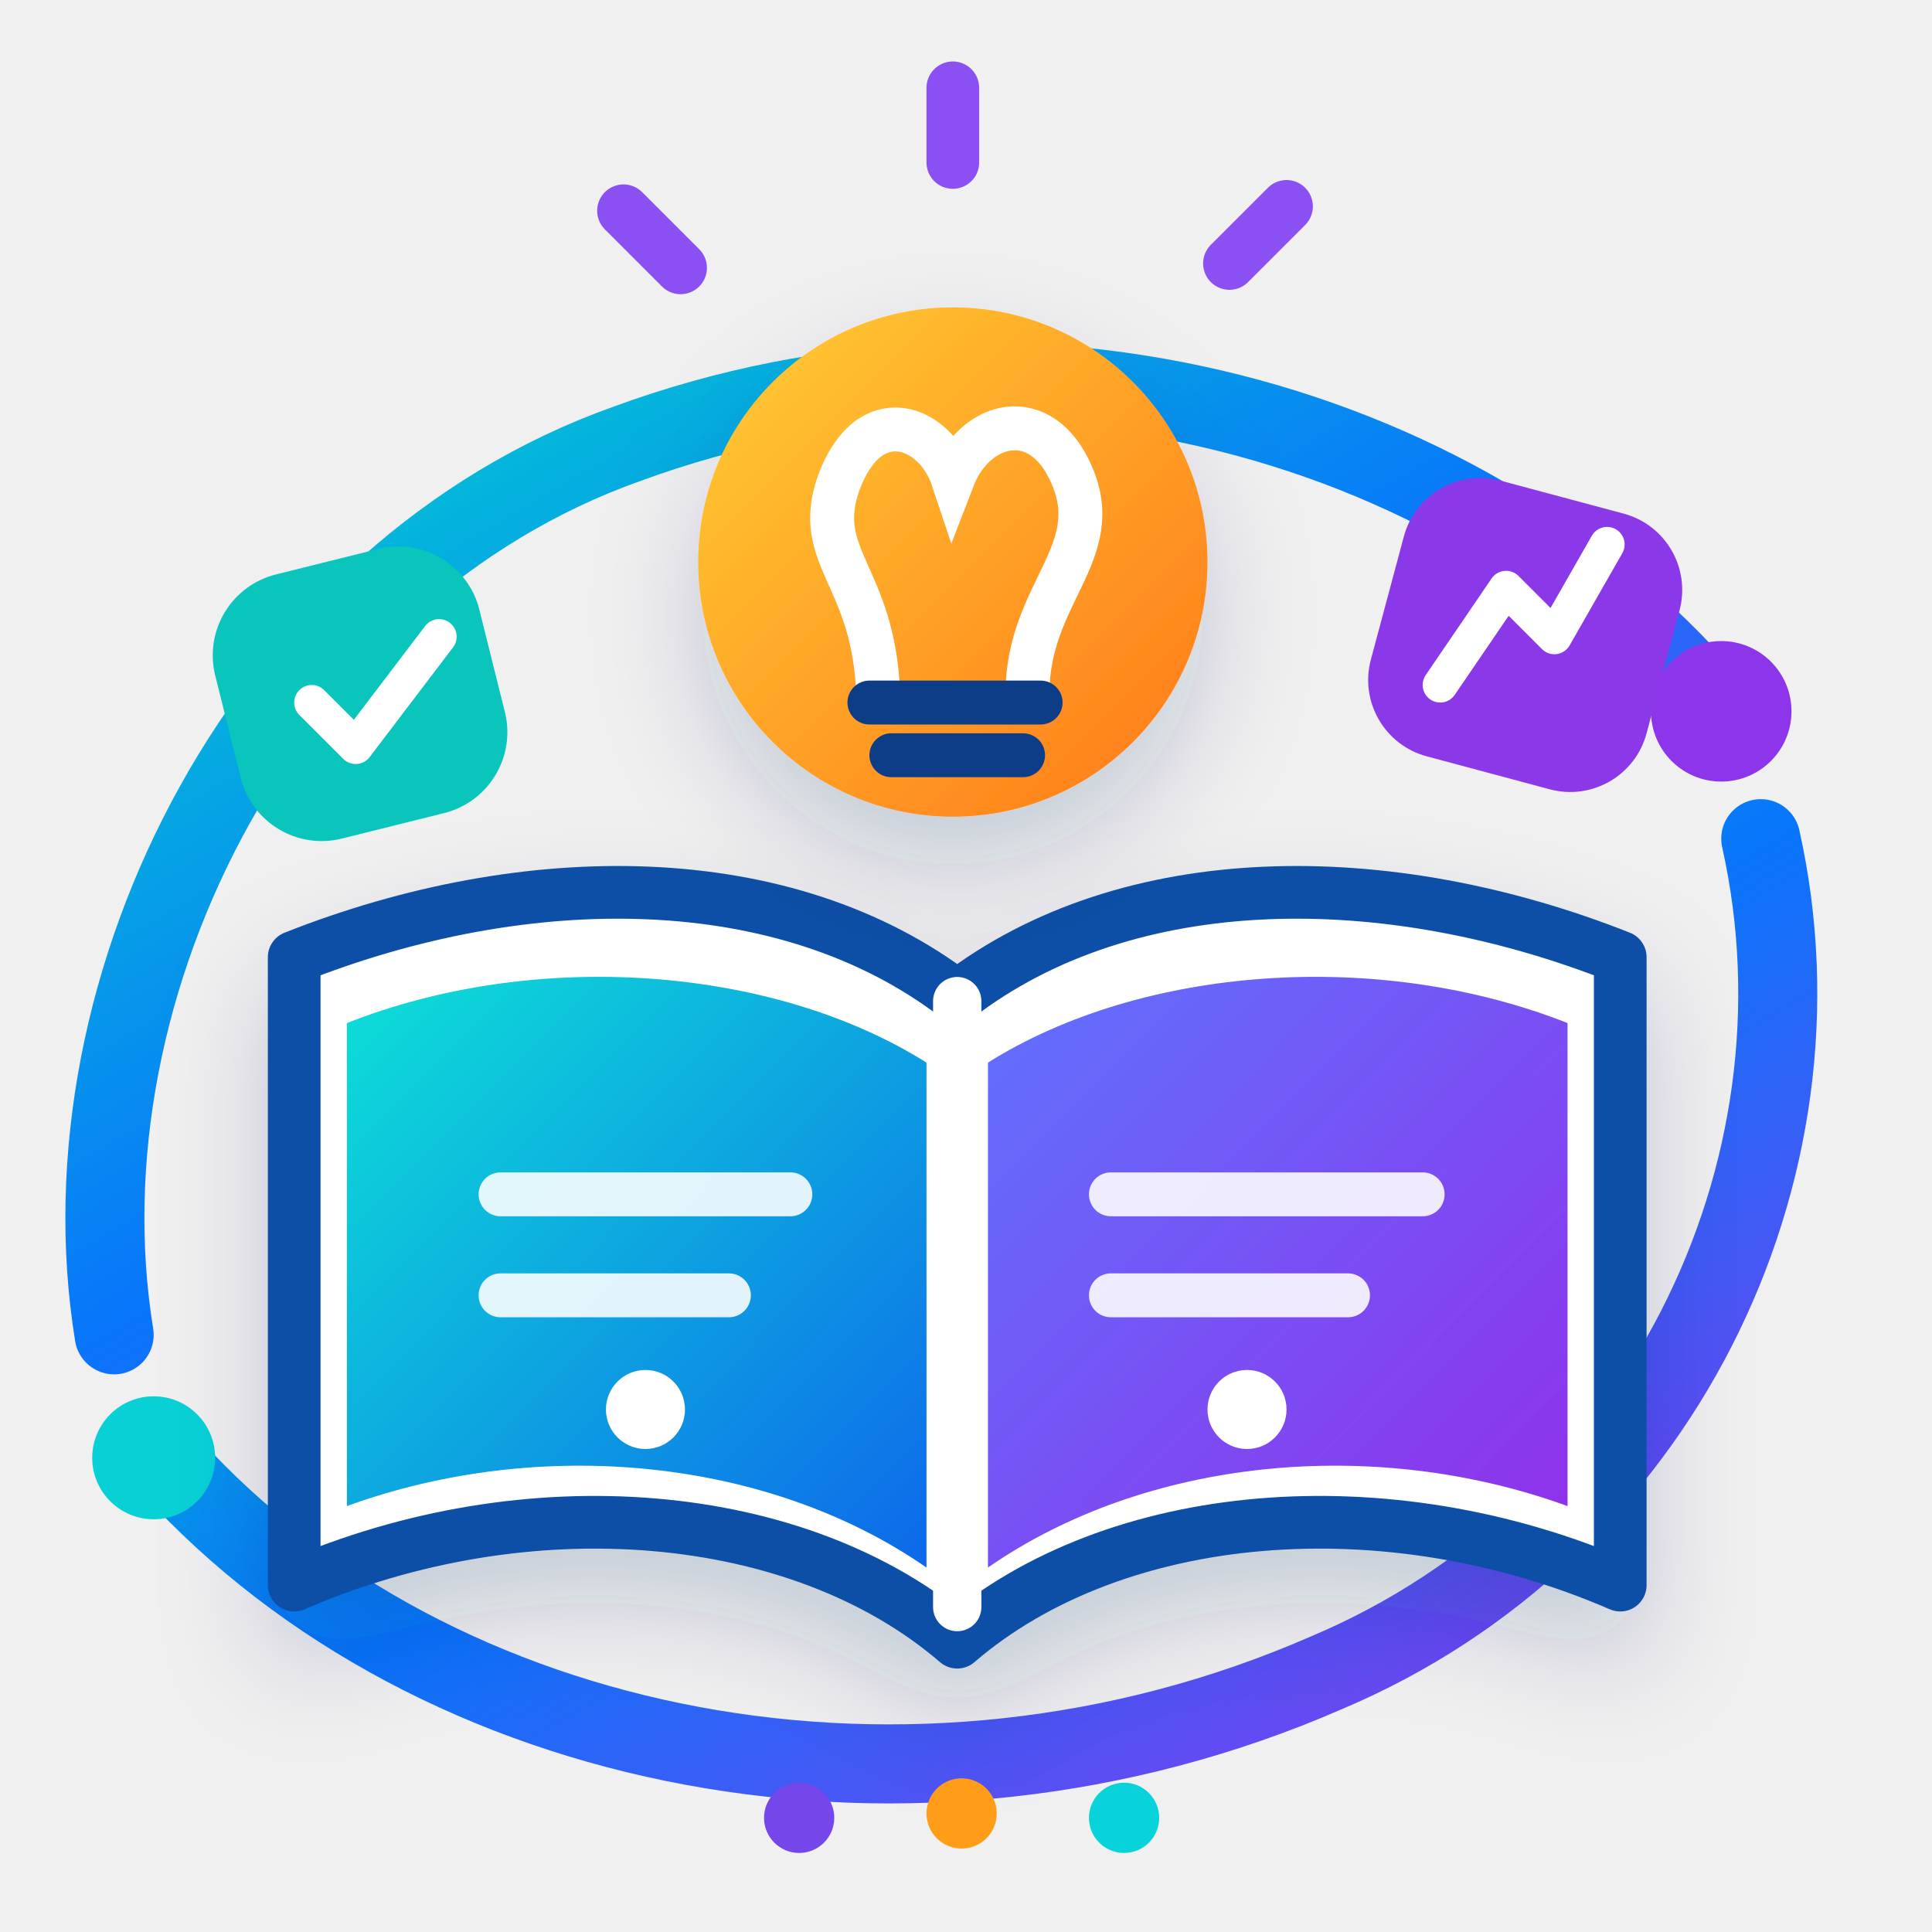
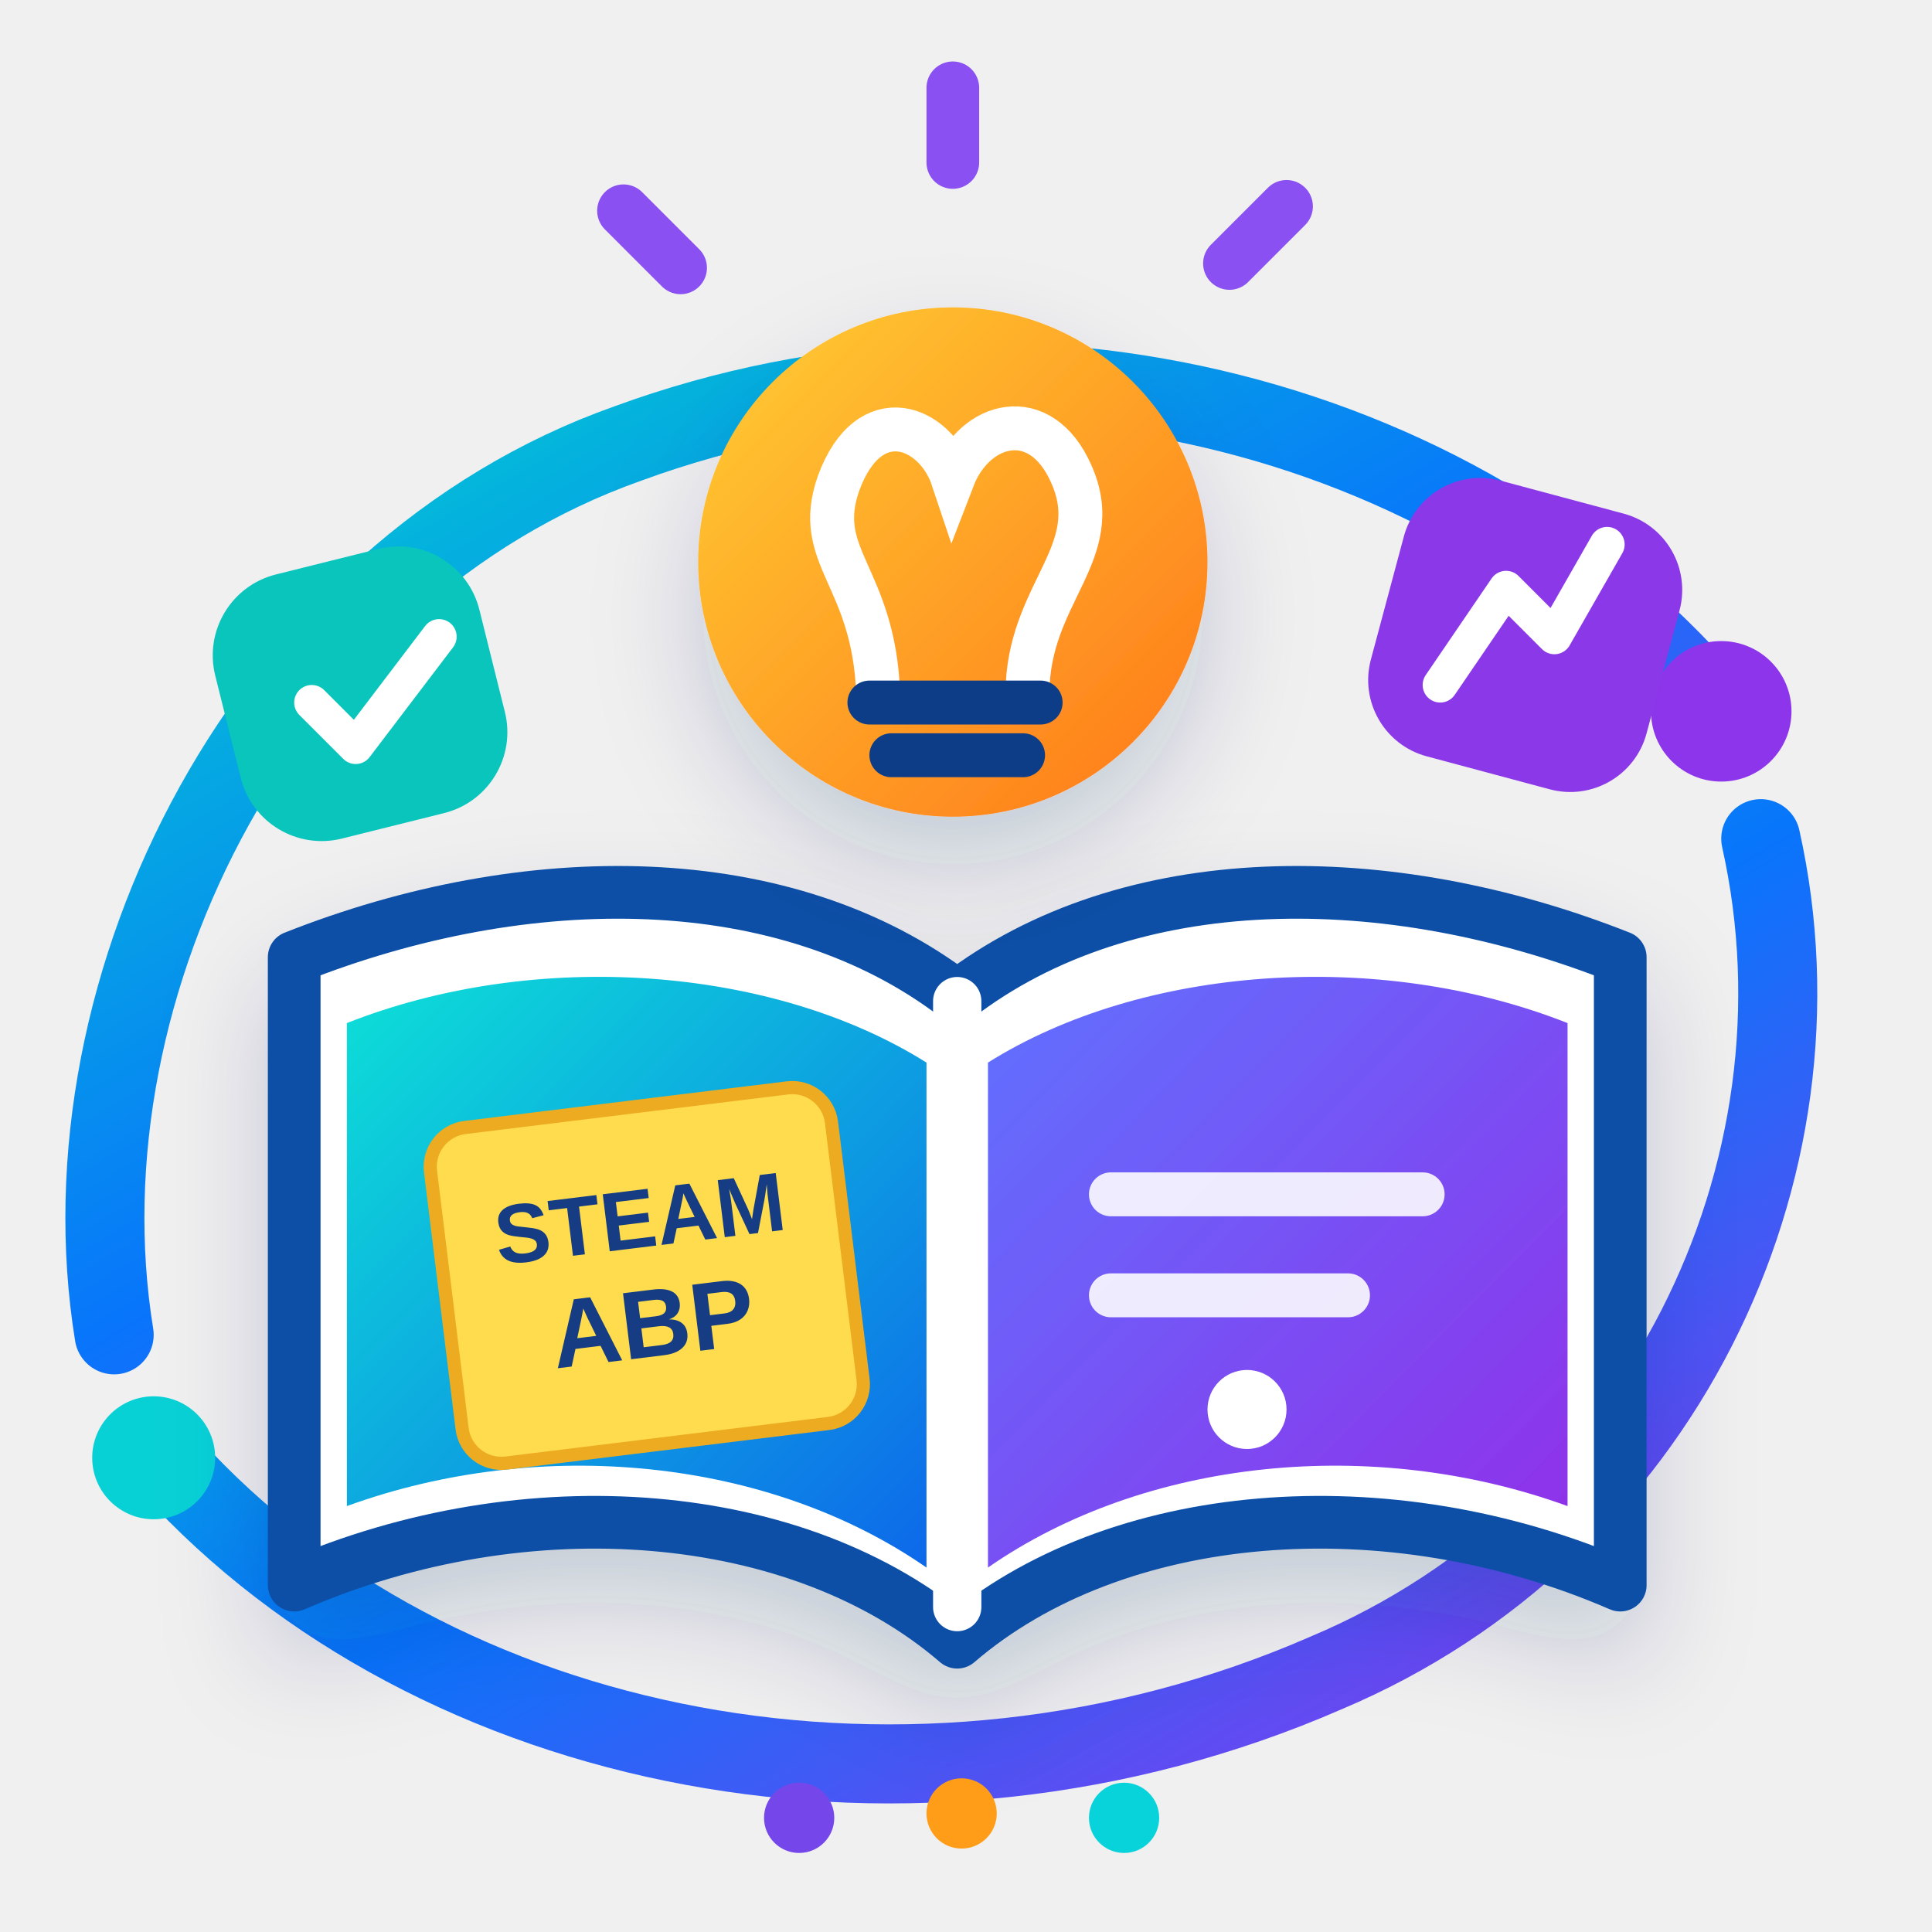
<svg xmlns="http://www.w3.org/2000/svg" viewBox="38 16 440 440" role="img" aria-labelledby="title desc">
  <defs>
    <linearGradient id="orbit" x1="0" y1="0" x2="1" y2="1">
      <stop stop-color="#02d6cc" />
      <stop offset=".5" stop-color="#0875fb" />
      <stop offset="1" stop-color="#9134ed" />
    </linearGradient>
    <linearGradient id="left" x1="0" y1="0" x2="1" y2="1">
      <stop stop-color="#0de0d7" />
      <stop offset="1" stop-color="#0968ea" />
    </linearGradient>
    <linearGradient id="right" x1="0" y1="0" x2="1" y2="1">
      <stop stop-color="#5f72ff" />
      <stop offset="1" stop-color="#912fe9" />
    </linearGradient>
    <linearGradient id="spark" x1="0" y1="0" x2="1" y2="1">
      <stop stop-color="#ffce34" />
      <stop offset="1" stop-color="#ff7719" />
    </linearGradient>
    <filter id="shadow" x="-30%" y="-40%" width="160%" height="200%">
      <feDropShadow dx="0" dy="12" stdDeviation="12" flood-color="#102469" flood-opacity=".18" />
    </filter>
  </defs>
  <path d="M64 320c-13-80 35-174 117-203 90-33 193-6 249 62" fill="none" stroke="url(#orbit)" stroke-width="18" stroke-linecap="round" />
  <path d="M439 207c17 76-23 158-99 190-94 41-203 19-263-47" fill="none" stroke="url(#orbit)" stroke-width="18" stroke-linecap="round" />
  <circle cx="430" cy="178" r="16" fill="#8d35ea" />
  <circle cx="73" cy="348" r="14" fill="#08d1d6" />
  <g filter="url(#shadow)">
    <path d="M105 234c53-21 112-21 151 9 39-30 98-30 151-9v143c-53-23-115-18-151 13-36-31-98-36-151-13V234Z" fill="white" stroke="#0b4fa7" stroke-width="12" stroke-linejoin="round" />
    <path d="M117 249c43-17 97-13 132 9v115c-36-25-88-30-132-14V249Z" fill="url(#left)" />
    <path d="M263 258c35-22 89-26 132-9v110c-44-16-96-11-132 14V258Z" fill="url(#right)" />
    <path d="M256 244v138" stroke="white" stroke-width="11" stroke-linecap="round" />
-     <path d="M152 288h66M152 311h52M291 288h71M291 311h54" stroke="white" stroke-width="10" stroke-linecap="round" opacity=".88" />
-     <circle cx="185" cy="337" r="9" fill="white" />
+     <path d="M291 288h71M291 311h54" stroke="white" stroke-width="10" stroke-linecap="round" opacity=".88" />
    <circle cx="322" cy="337" r="9" fill="white" />
+     <g transform="rotate(-7 185 304)">
+       <rect x="139" y="268" width="92" height="77" rx="9" fill="#ffdc4d" stroke="#edab20" stroke-width="3" />
+       <text x="185" y="300" font-family="Arial,Helvetica,sans-serif" font-weight="900" font-size="19" fill="#143d83" text-anchor="middle">STEAM</text>
+       <text x="185" y="325" font-family="Arial,Helvetica,sans-serif" font-weight="900" font-size="22" fill="#143d83" text-anchor="middle">ABP</text>
+     </g>
  </g>
  <g filter="url(#shadow)">
    <circle cx="255" cy="144" r="58" fill="url(#spark)" />
    <path d="M238 174c-1-27-15-31-9-48 7-19 22-13 26-1 5-13 20-17 27-1 8 18-10 27-10 50" fill="none" stroke="white" stroke-width="10" stroke-linecap="round" />
    <path d="M236 176h39M241 188h30" stroke="#0e3e87" stroke-width="10" stroke-linecap="round" />
  </g>
  <path d="M255 53V36M193 77l-13-13M318 76l13-13" stroke="#8b50f1" stroke-width="12" stroke-linecap="round" />
  <rect x="89" y="143" width="62" height="62" rx="19" transform="rotate(-14 120 174)" fill="#09c5bc" />
  <path d="M109 176l10 10 19-25" fill="none" stroke="white" stroke-width="8" stroke-linecap="round" stroke-linejoin="round" />
  <rect x="353" y="128" width="65" height="65" rx="18" transform="rotate(15 385 160)" fill="#8b38e8" />
  <path d="M366 172l15-22 11 11 12-21" fill="none" stroke="white" stroke-width="8" stroke-linecap="round" stroke-linejoin="round" />
  <circle cx="257" cy="429" r="8" fill="#ff9d19" />
  <circle cx="294" cy="430" r="8" fill="#09d3da" />
  <circle cx="220" cy="430" r="8" fill="#7547eb" />
</svg>
